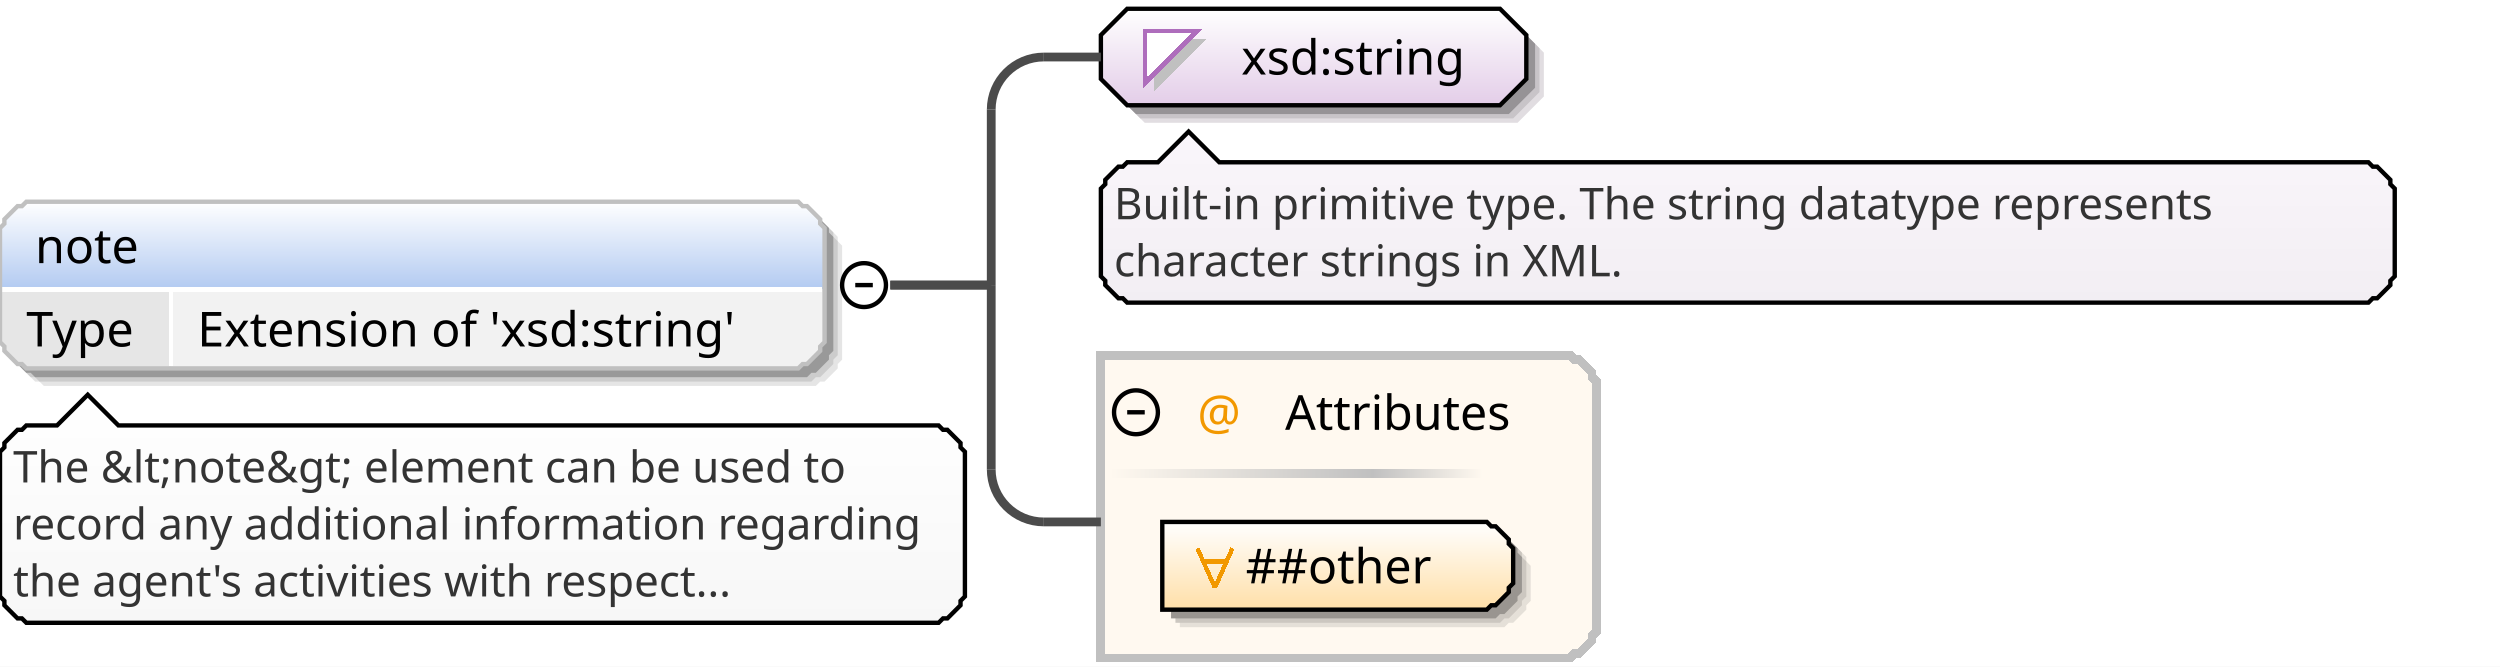
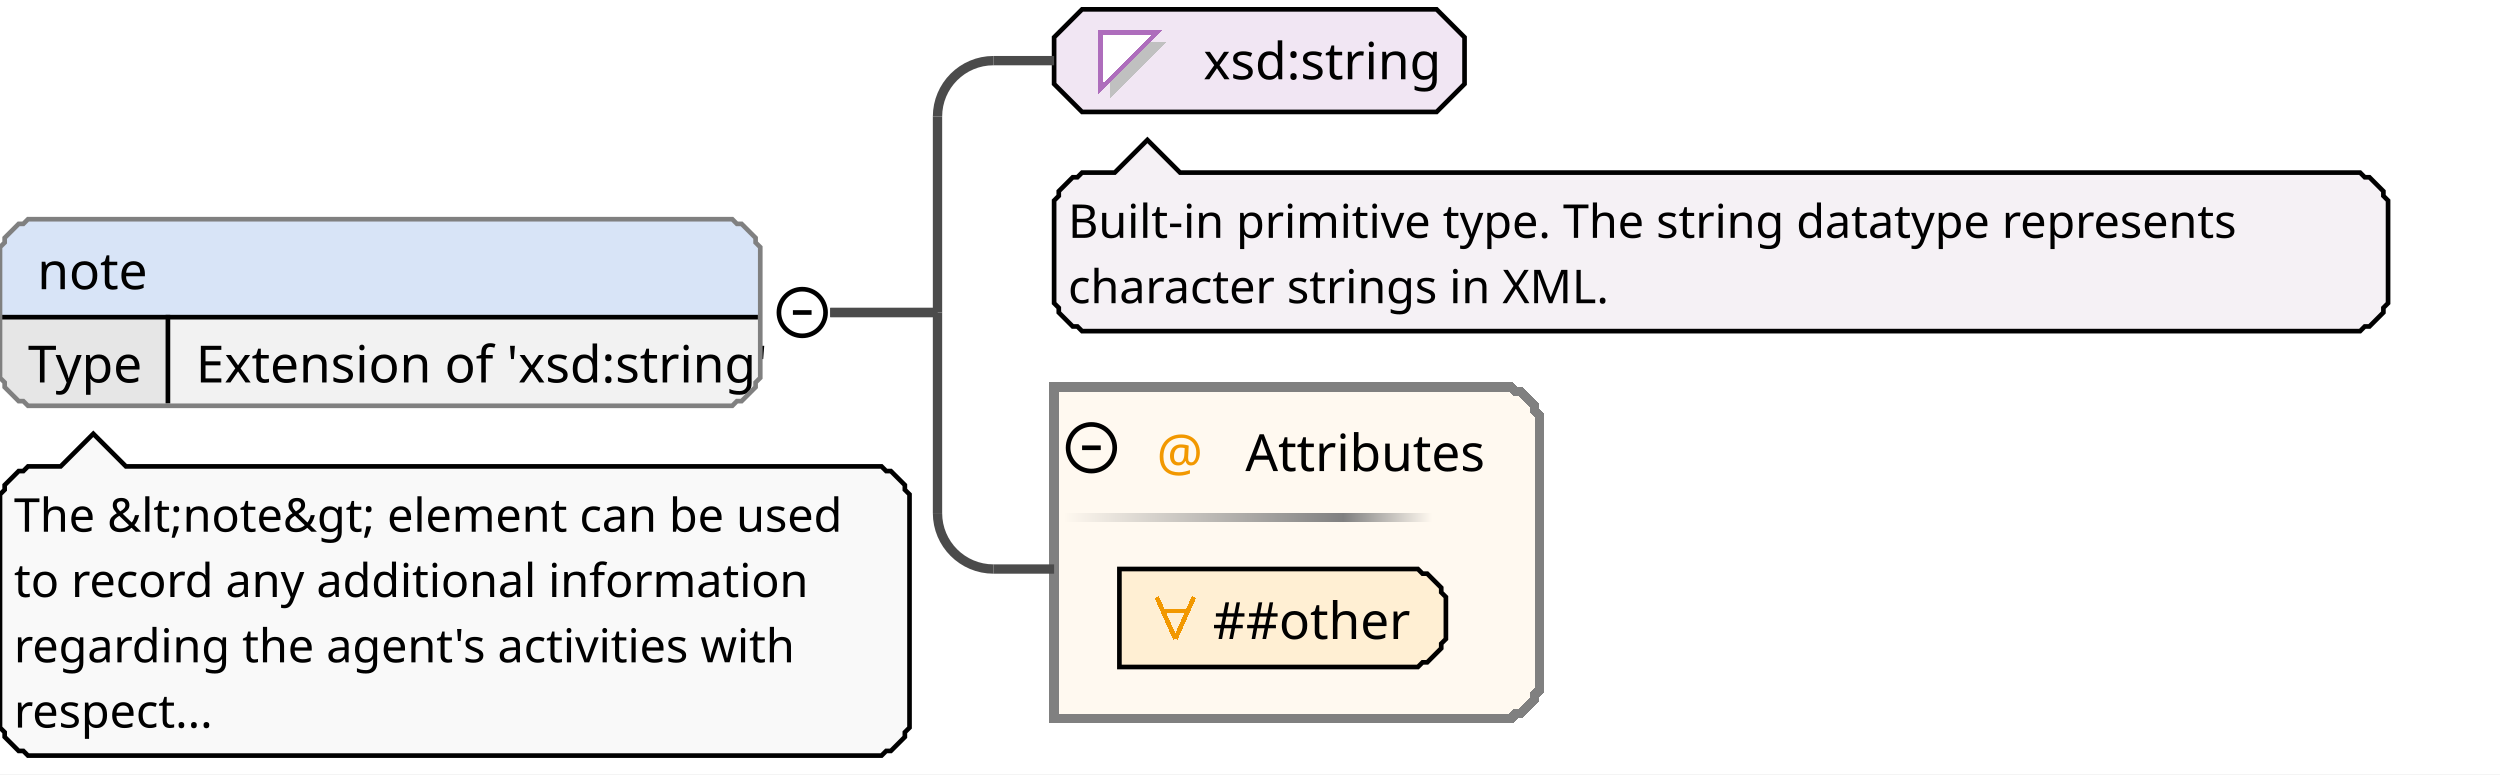
- <svg xmlns="http://www.w3.org/2000/svg" color-interpolation="auto" color-rendering="auto" fill="black" fill-opacity="1" font-family="'Dialog'" font-size="12px" font-style="normal" font-weight="normal" height="152" image-rendering="auto" shape-rendering="auto" stroke="black" stroke-dasharray="none" stroke-dashoffset="0" stroke-linecap="square" stroke-linejoin="miter" stroke-miterlimit="10" stroke-opacity="1" stroke-width="1" text-rendering="auto" width="570">
+ <svg xmlns="http://www.w3.org/2000/svg" color-interpolation="auto" color-rendering="auto" fill="black" fill-opacity="1" font-family="'Dialog'" font-size="12px" font-style="normal" font-weight="normal" height="166" image-rendering="auto" shape-rendering="auto" stroke="black" stroke-dasharray="none" stroke-dashoffset="0" stroke-linecap="square" stroke-linejoin="miter" stroke-miterlimit="10" stroke-opacity="1" stroke-width="1" text-rendering="auto" width="536">
  <defs id="genericDefs" />
  <g>
    <defs id="defs1">
-       <linearGradient gradientUnits="userSpaceOnUse" id="linearGradient1" spreadMethod="pad" x1="0" x2="0" y1="46" y2="66">
-         <stop offset="0%" stop-color="white" stop-opacity="1" />
-         <stop offset="100%" stop-color="rgb(178,202,241)" stop-opacity="1" />
-       </linearGradient>
-       <linearGradient gradientUnits="userSpaceOnUse" id="linearGradient2" spreadMethod="pad" x1="251" x2="251" y1="2" y2="24">
-         <stop offset="0%" stop-color="white" stop-opacity="1" />
-         <stop offset="100%" stop-color="rgb(227,205,232)" stop-opacity="1" />
-       </linearGradient>
-       <linearGradient gradientUnits="userSpaceOnUse" id="linearGradient3" spreadMethod="pad" x1="251" x2="251" y1="30" y2="69">
-         <stop offset="0%" stop-color="rgb(250,246,251)" stop-opacity="1" />
-         <stop offset="100%" stop-color="rgb(242,238,243)" stop-opacity="1" />
-       </linearGradient>
-       <linearGradient gradientUnits="userSpaceOnUse" id="linearGradient4" spreadMethod="pad" x1="313" x2="338" y1="107" y2="107">
-         <stop offset="0%" stop-color="silver" stop-opacity="1" />
+       <linearGradient gradientUnits="userSpaceOnUse" id="linearGradient1" spreadMethod="pad" x1="288" x2="307" y1="110" y2="110">
+         <stop offset="0%" stop-color="gray" stop-opacity="1" />
        <stop offset="100%" stop-color="rgb(255,249,240)" stop-opacity="1" />
      </linearGradient>
-       <linearGradient gradientUnits="userSpaceOnUse" id="linearGradient5" spreadMethod="pad" x1="253" x2="313" y1="107" y2="107">
+       <linearGradient gradientUnits="userSpaceOnUse" id="linearGradient2" spreadMethod="pad" x1="228" x2="288" y1="110" y2="110">
        <stop offset="0%" stop-color="rgb(255,249,240)" stop-opacity="1" />
-         <stop offset="100%" stop-color="silver" stop-opacity="1" />
-       </linearGradient>
-       <linearGradient gradientUnits="userSpaceOnUse" id="linearGradient6" spreadMethod="pad" x1="265" x2="265" y1="119" y2="139">
-         <stop offset="0%" stop-color="white" stop-opacity="1" />
-         <stop offset="100%" stop-color="rgb(255,223,168)" stop-opacity="1" />
-       </linearGradient>
-       <linearGradient gradientUnits="userSpaceOnUse" id="linearGradient7" spreadMethod="pad" x1="0" x2="0" y1="90" y2="142">
-         <stop offset="0%" stop-color="white" stop-opacity="1" />
-         <stop offset="100%" stop-color="rgb(247,247,247)" stop-opacity="1" />
+         <stop offset="100%" stop-color="gray" stop-opacity="1" />
      </linearGradient>
      <clipPath clipPathUnits="userSpaceOnUse" id="clipPath1">
-         <path d="M0 0 L570 0 L570 152 L0 152 L0 0 Z" />
+         <path d="M0 0 L536 0 L536 166 L0 166 L0 0 Z" />
      </clipPath>
    </defs>
    <g fill="white" stroke="white">
-       <rect clip-path="url(#clipPath1)" height="152" stroke="none" width="570" x="0" y="0" />
+       <rect clip-path="url(#clipPath1)" height="166" stroke="none" width="536" x="0" y="0" />
    </g>
-     <g fill="rgb(229,229,229)" font-family="sans-serif" font-size="11px" stroke="rgb(229,229,229)" text-rendering="optimizeLegibility">
-       <polygon clip-path="url(#clipPath1)" points=" 4 56 5 55 5 54 6 53 7 52 8 51 9 51 10 50 186 50 187 51 188 51 189 52 190 53 191 54 191 55 192 56 192 82 191 83 191 84 190 85 189 86 188 87 187 87 186 88 10 88 9 87 8 87 7 86 6 85 5 84 5 83 4 82" stroke="none" />
-       <polygon clip-path="url(#clipPath1)" fill="rgb(204,204,204)" points=" 3 55 4 54 4 53 5 52 6 51 7 50 8 50 9 49 185 49 186 50 187 50 188 51 189 52 190 53 190 54 191 55 191 81 190 82 190 83 189 84 188 85 187 86 186 86 185 87 9 87 8 86 7 86 6 85 5 84 4 83 4 82 3 81" stroke="none" />
-       <polygon clip-path="url(#clipPath1)" fill="rgb(153,153,153)" points=" 2 54 3 53 3 52 4 51 5 50 6 49 7 49 8 48 184 48 185 49 186 49 187 50 188 51 189 52 189 53 190 54 190 80 189 81 189 82 188 83 187 84 186 85 185 85 184 86 8 86 7 85 6 85 5 84 4 83 3 82 3 81 2 80" stroke="none" />
+     <g fill="rgb(216,228,247)" font-family="sans-serif" font-size="11px" stroke="rgb(216,228,247)">
+       <polygon clip-path="url(#clipPath1)" points=" 0 53 1 52 1 51 2 50 3 49 4 48 5 48 6 47 157 47 158 48 159 48 160 49 161 50 162 51 162 52 163 53 163 68 162 68 162 68 161 68 160 68 159 68 158 68 157 68 6 68 5 68 4 68 3 68 2 68 1 68 1 68 0 68" stroke="none" />
+       <polygon clip-path="url(#clipPath1)" fill="rgb(230,230,230)" points=" 0 68 1 68 1 68 2 68 3 68 4 68 5 68 6 68 36 68 36 68 36 68 36 68 36 68 36 68 36 68 36 68 36 81 36 82 36 83 36 84 36 85 36 86 36 86 36 87 6 87 5 86 4 86 3 85 2 84 1 83 1 82 0 81" stroke="none" />
+       <polygon clip-path="url(#clipPath1)" fill="rgb(242,242,242)" points=" 36 68 36 68 36 68 36 68 36 68 36 68 36 68 36 68 157 68 158 68 159 68 160 68 161 68 162 68 162 68 163 68 163 81 162 82 162 83 161 84 160 85 159 86 158 86 157 87 36 87 36 86 36 86 36 85 36 84 36 83 36 82 36 81" stroke="none" />
+       <line clip-path="url(#clipPath1)" fill="none" stroke="black" x1="0" x2="162" y1="68" y2="68" />
+       <text clip-path="url(#clipPath1)" fill="black" stroke="none" x="6" xml:space="preserve" y="82">Type</text>
+       <text clip-path="url(#clipPath1)" fill="black" stroke="none" x="42" xml:space="preserve" y="82">Extension of 'xsd:string'</text>
+       <line clip-path="url(#clipPath1)" fill="none" stroke="black" x1="36" x2="36" y1="68" y2="86" />
    </g>
-     <g fill="url(#linearGradient1)" font-family="sans-serif" font-size="11px" shape-rendering="crispEdges" stroke="url(#linearGradient1)" text-rendering="geometricPrecision">
-       <polygon clip-path="url(#clipPath1)" points=" 0 52 1 51 1 50 2 49 3 48 4 47 5 47 6 46 182 46 183 47 184 47 185 48 186 49 187 50 187 51 188 52 188 66 187 66 187 66 186 66 185 66 184 66 183 66 182 66 6 66 5 66 4 66 3 66 2 66 1 66 1 66 0 66" stroke="none" />
-       <polygon clip-path="url(#clipPath1)" fill="rgb(230,230,230)" points=" 0 66 1 66 1 66 2 66 3 66 4 66 5 66 6 66 39 66 39 66 39 66 39 66 39 66 39 66 39 66 39 66 39 78 39 79 39 80 39 81 39 82 39 83 39 83 39 84 6 84 5 83 4 83 3 82 2 81 1 80 1 79 0 78" stroke="none" />
-       <polygon clip-path="url(#clipPath1)" fill="rgb(242,242,242)" points=" 39 66 39 66 39 66 39 66 39 66 39 66 39 66 39 66 182 66 183 66 184 66 185 66 186 66 187 66 187 66 188 66 188 78 187 79 187 80 186 81 185 82 184 83 183 83 182 84 39 84 39 83 39 83 39 82 39 81 39 80 39 79 39 78" stroke="none" />
-       <line clip-path="url(#clipPath1)" fill="none" stroke="white" x1="0" x2="187" y1="66" y2="66" />
-       <text clip-path="url(#clipPath1)" fill="black" stroke="none" x="6" xml:space="preserve" y="79">Type</text>
-       <text clip-path="url(#clipPath1)" fill="black" stroke="none" x="45" xml:space="preserve" y="79">Extension of 'xsd:string'</text>
-       <line clip-path="url(#clipPath1)" fill="none" stroke="white" x1="39" x2="39" y1="66" y2="83" />
-     </g>
-     <g fill="silver" font-family="sans-serif" font-size="11px" stroke="silver" stroke-linecap="butt" text-rendering="optimizeLegibility">
-       <polygon clip-path="url(#clipPath1)" fill="none" points=" 0 52 1 51 1 50 2 49 3 48 4 47 5 47 6 46 182 46 183 47 184 47 185 48 186 49 187 50 187 51 188 52 188 78 187 79 187 80 186 81 185 82 184 83 183 83 182 84 6 84 5 83 4 83 3 82 2 81 1 80 1 79 0 78" />
+     <g fill="gray" font-family="sans-serif" font-size="11px" stroke="gray" stroke-linecap="butt" text-rendering="optimizeLegibility">
+       <polygon clip-path="url(#clipPath1)" fill="none" points=" 0 53 1 52 1 51 2 50 3 49 4 48 5 48 6 47 157 47 158 48 159 48 160 49 161 50 162 51 162 52 163 53 163 81 162 82 162 83 161 84 160 85 159 86 158 86 157 87 6 87 5 86 4 86 3 85 2 84 1 83 1 82 0 81" />
    </g>
    <g font-family="sans-serif" font-size="11px" shape-rendering="crispEdges" stroke-linecap="butt" text-rendering="geometricPrecision">
-       <text clip-path="url(#clipPath1)" stroke="none" x="8" xml:space="preserve" y="60">note</text>
-       <circle clip-path="url(#clipPath1)" cx="197" cy="65" fill="none" r="5" shape-rendering="auto" text-rendering="optimizeLegibility" />
-       <line clip-path="url(#clipPath1)" fill="none" shape-rendering="auto" text-rendering="optimizeLegibility" x1="195" x2="199" y1="65" y2="65" />
+       <text clip-path="url(#clipPath1)" stroke="none" x="8" xml:space="preserve" y="62">note</text>
+       <circle clip-path="url(#clipPath1)" cx="172" cy="67" fill="none" r="5" shape-rendering="auto" text-rendering="optimizeLegibility" />
+       <line clip-path="url(#clipPath1)" fill="none" shape-rendering="auto" text-rendering="optimizeLegibility" x1="170" x2="174" y1="67" y2="67" />
+       <polygon clip-path="url(#clipPath1)" fill="rgb(241,230,243)" points=" 226 8 226 18 232 24 308 24 314 18 314 8 308 2 232 2" stroke="none" />
+       <polygon clip-path="url(#clipPath1)" fill="none" points=" 226 8 226 18 232 24 308 24 314 18 314 8 308 2 232 2" shape-rendering="auto" text-rendering="optimizeLegibility" />
+       <polygon clip-path="url(#clipPath1)" fill="silver" points=" 238 9 250 9 238 21" stroke="none" />
+       <polygon clip-path="url(#clipPath1)" fill="white" points=" 236 7 248 7 236 19" stroke="none" />
+       <polygon clip-path="url(#clipPath1)" fill="none" points=" 236 7 248 7 236 19" stroke="rgb(174,109,188)" />
+       <text clip-path="url(#clipPath1)" stroke="none" x="258" xml:space="preserve" y="17">xsd:string</text>
+       <polygon clip-path="url(#clipPath1)" fill="rgb(245,241,245)" points=" 226 43 227 42 227 41 228 40 229 39 230 38 231 38 232 37 239 37 246 30 253 37 506 37 507 38 508 38 509 39 510 40 511 41 511 42 512 43 512 65 511 66 511 67 510 68 509 69 508 70 507 70 506 71 232 71 231 70 230 70 229 69 228 68 227 67 227 66 226 65" stroke="none" />
+       <polygon clip-path="url(#clipPath1)" fill="none" points=" 226 43 227 42 227 41 228 40 229 39 230 38 231 38 232 37 239 37 246 30 253 37 506 37 507 38 508 38 509 39 510 40 511 41 511 42 512 43 512 65 511 66 511 67 510 68 509 69 508 70 507 70 506 71 232 71 231 70 230 70 229 69 228 68 227 67 227 66 226 65" shape-rendering="auto" text-rendering="optimizeLegibility" />
+       <text clip-path="url(#clipPath1)" font-size="10px" stroke="none" x="229" xml:space="preserve" y="51">Built-in primitive type. The string datatype represents </text>
+       <text clip-path="url(#clipPath1)" font-size="10px" stroke="none" x="229" xml:space="preserve" y="65">character strings in XML.</text>
+       <polygon clip-path="url(#clipPath1)" fill="rgb(255,249,240)" points=" 226 83 324 83 325 84 326 84 327 85 328 86 329 87 329 88 330 89 330 148 329 149 329 150 328 151 327 152 326 153 325 153 324 154 226 154" stroke="none" stroke-width="2" />
+       <polygon clip-path="url(#clipPath1)" fill="none" points=" 226 83 324 83 325 84 326 84 327 85 328 86 329 87 329 88 330 89 330 148 329 149 329 150 328 151 327 152 326 153 325 153 324 154 226 154" stroke="gray" stroke-width="2" />
+       <rect clip-path="url(#clipPath1)" fill="url(#linearGradient1)" height="2" stroke="none" stroke-width="2" width="19" x="288" y="110" />
+       <rect clip-path="url(#clipPath1)" fill="url(#linearGradient2)" height="2" stroke="none" stroke-width="2" width="60" x="228" y="110" />
+       <text clip-path="url(#clipPath1)" fill="rgb(242,152,0)" stroke="none" x="248" xml:space="preserve" y="101">@</text>
+       <text clip-path="url(#clipPath1)" stroke="none" x="267" xml:space="preserve" y="101">Attributes</text>
+       <circle clip-path="url(#clipPath1)" cx="234" cy="96" fill="none" r="5" shape-rendering="auto" text-rendering="optimizeLegibility" />
+       <line clip-path="url(#clipPath1)" fill="none" shape-rendering="auto" text-rendering="optimizeLegibility" x1="232" x2="236" y1="96" y2="96" />
+       <polygon clip-path="url(#clipPath1)" fill="rgb(255,239,211)" points=" 240 122 304 122 305 123 306 123 307 124 308 125 309 126 309 127 310 128 310 137 309 138 309 139 308 140 307 141 306 142 305 142 304 143 240 143" stroke="none" />
+       <polygon clip-path="url(#clipPath1)" fill="none" points=" 240 122 304 122 305 123 306 123 307 124 308 125 309 126 309 127 310 128 310 137 309 138 309 139 308 140 307 141 306 142 305 142 304 143 240 143" shape-rendering="auto" text-rendering="optimizeLegibility" />
+       <line clip-path="url(#clipPath1)" fill="none" stroke="rgb(242,152,0)" x1="248" x2="252" y1="128" y2="137" />
+       <line clip-path="url(#clipPath1)" fill="none" stroke="rgb(242,152,0)" x1="252" x2="256" y1="137" y2="128" />
+       <line clip-path="url(#clipPath1)" fill="none" stroke="rgb(242,152,0)" x1="249" x2="255" y1="131" y2="131" />
+       <text clip-path="url(#clipPath1)" stroke="none" x="260" xml:space="preserve" y="137">##other</text>
    </g>
-     <g fill="rgb(225,221,225)" font-family="sans-serif" font-size="11px" stroke="rgb(225,221,225)" stroke-linecap="butt" text-rendering="optimizeLegibility">
-       <polygon clip-path="url(#clipPath1)" points=" 255 12 255 22 261 28 346 28 352 22 352 12 346 6 261 6" stroke="none" />
-       <polygon clip-path="url(#clipPath1)" fill="rgb(200,196,200)" points=" 254 11 254 21 260 27 345 27 351 21 351 11 345 5 260 5" stroke="none" />
-       <polygon clip-path="url(#clipPath1)" fill="rgb(150,147,150)" points=" 253 10 253 20 259 26 344 26 350 20 350 10 344 4 259 4" stroke="none" />
+     <g fill="rgb(75,75,75)" font-family="sans-serif" font-size="11px" stroke="rgb(75,75,75)" stroke-linecap="butt" stroke-width="2" text-rendering="optimizeLegibility">
+       <line clip-path="url(#clipPath1)" fill="none" x1="178" x2="201" y1="67" y2="67" />
+       <line clip-path="url(#clipPath1)" fill="none" x1="201" x2="201" y1="25" y2="67" />
+       <line clip-path="url(#clipPath1)" fill="none" x1="213" x2="226" y1="13" y2="13" />
+       <path clip-path="url(#clipPath1)" d="M201 25 A12 12 0 0 1 213 13" fill="none" />
+       <line clip-path="url(#clipPath1)" fill="none" x1="178" x2="201" y1="67" y2="67" />
+       <line clip-path="url(#clipPath1)" fill="none" x1="201" x2="201" y1="67" y2="110" />
+       <line clip-path="url(#clipPath1)" fill="none" x1="213" x2="226" y1="122" y2="122" />
+       <path clip-path="url(#clipPath1)" d="M201 110 A12 12 0 0 0 213 122" fill="none" />
    </g>
-     <g fill="url(#linearGradient2)" font-family="sans-serif" font-size="11px" shape-rendering="crispEdges" stroke="url(#linearGradient2)" stroke-linecap="butt" text-rendering="geometricPrecision">
-       <polygon clip-path="url(#clipPath1)" points=" 251 8 251 18 257 24 342 24 348 18 348 8 342 2 257 2" stroke="none" />
+     <g fill="rgb(249,249,249)" font-family="sans-serif" font-size="11px" shape-rendering="crispEdges" stroke="rgb(249,249,249)" stroke-linecap="butt" text-rendering="geometricPrecision">
+       <polygon clip-path="url(#clipPath1)" points=" 0 106 1 105 1 104 2 103 3 102 4 101 5 101 6 100 13 100 20 93 27 100 189 100 190 101 191 101 192 102 193 103 194 104 194 105 195 106 195 156 194 157 194 158 193 159 192 160 191 161 190 161 189 162 6 162 5 161 4 161 3 160 2 159 1 158 1 157 0 156" stroke="none" />
    </g>
    <g font-family="sans-serif" font-size="11px" stroke-linecap="butt" text-rendering="optimizeLegibility">
-       <polygon clip-path="url(#clipPath1)" fill="none" points=" 251 8 251 18 257 24 342 24 348 18 348 8 342 2 257 2" />
-     </g>
-     <g fill="silver" font-family="sans-serif" font-size="11px" shape-rendering="crispEdges" stroke="silver" stroke-linecap="butt" text-rendering="geometricPrecision">
-       <polygon clip-path="url(#clipPath1)" points=" 263 9 275 9 263 21" stroke="none" />
-       <polygon clip-path="url(#clipPath1)" fill="white" points=" 261 7 273 7 261 19" stroke="none" />
-       <polygon clip-path="url(#clipPath1)" fill="none" points=" 261 7 273 7 261 19" stroke="rgb(174,109,188)" />
-       <text clip-path="url(#clipPath1)" fill="black" stroke="none" x="283" xml:space="preserve" y="17">xsd:string</text>
-       <polygon clip-path="url(#clipPath1)" fill="url(#linearGradient3)" points=" 251 43 252 42 252 41 253 40 254 39 255 38 256 38 257 37 264 37 271 30 278 37 540 37 541 38 542 38 543 39 544 40 545 41 545 42 546 43 546 63 545 64 545 65 544 66 543 67 542 68 541 68 540 69 257 69 256 68 255 68 254 67 253 66 252 65 252 64 251 63" stroke="none" />
-     </g>
-     <g font-family="sans-serif" font-size="11px" stroke-linecap="butt" text-rendering="optimizeLegibility">
-       <polygon clip-path="url(#clipPath1)" fill="none" points=" 251 43 252 42 252 41 253 40 254 39 255 38 256 38 257 37 264 37 271 30 278 37 540 37 541 38 542 38 543 39 544 40 545 41 545 42 546 43 546 63 545 64 545 65 544 66 543 67 542 68 541 68 540 69 257 69 256 68 255 68 254 67 253 66 252 65 252 64 251 63" />
-     </g>
-     <g fill="rgb(51,51,51)" font-family="sans-serif" font-size="10px" shape-rendering="crispEdges" stroke="rgb(51,51,51)" stroke-linecap="butt" text-rendering="geometricPrecision">
-       <text clip-path="url(#clipPath1)" stroke="none" x="254" xml:space="preserve" y="50">Built-in primitive type. The string datatype represents </text>
-       <text clip-path="url(#clipPath1)" stroke="none" x="254" xml:space="preserve" y="63">character strings in XML.</text>
-     </g>
-     <g fill="rgb(255,249,240)" font-family="sans-serif" font-size="11px" shape-rendering="crispEdges" stroke="rgb(255,249,240)" stroke-linecap="butt" stroke-width="2" text-rendering="geometricPrecision">
-       <polygon clip-path="url(#clipPath1)" points=" 251 81 358 81 359 82 360 82 361 83 362 84 363 85 363 86 364 87 364 144 363 145 363 146 362 147 361 148 360 149 359 149 358 150 251 150" stroke="none" />
-       <polygon clip-path="url(#clipPath1)" fill="none" points=" 251 81 358 81 359 82 360 82 361 83 362 84 363 85 363 86 364 87 364 144 363 145 363 146 362 147 361 148 360 149 359 149 358 150 251 150" stroke="silver" />
-       <rect clip-path="url(#clipPath1)" fill="url(#linearGradient4)" height="2" stroke="none" width="25" x="313" y="107" />
-       <rect clip-path="url(#clipPath1)" fill="url(#linearGradient5)" height="2" stroke="none" width="60" x="253" y="107" />
-       <text clip-path="url(#clipPath1)" fill="rgb(242,152,0)" stroke="none" stroke-width="1" x="273" xml:space="preserve" y="98">@</text>
-       <text clip-path="url(#clipPath1)" fill="black" stroke="none" stroke-width="1" x="293" xml:space="preserve" y="98">Attributes</text>
-     </g>
-     <g font-family="sans-serif" font-size="11px" stroke-linecap="butt" text-rendering="optimizeLegibility">
-       <circle clip-path="url(#clipPath1)" cx="259" cy="94" fill="none" r="5" />
-       <line clip-path="url(#clipPath1)" fill="none" x1="257" x2="261" y1="94" y2="94" />
-       <polygon clip-path="url(#clipPath1)" fill="rgb(229,224,216)" points=" 269 123 343 123 344 124 345 124 346 125 347 126 348 127 348 128 349 129 349 137 348 138 348 139 347 140 346 141 345 142 344 142 343 143 269 143" stroke="none" />
-       <polygon clip-path="url(#clipPath1)" fill="rgb(204,199,192)" points=" 268 122 342 122 343 123 344 123 345 124 346 125 347 126 347 127 348 128 348 136 347 137 347 138 346 139 345 140 344 141 343 141 342 142 268 142" stroke="none" />
-       <polygon clip-path="url(#clipPath1)" fill="rgb(153,149,144)" points=" 267 121 341 121 342 122 343 122 344 123 345 124 346 125 346 126 347 127 347 135 346 136 346 137 345 138 344 139 343 140 342 140 341 141 267 141" stroke="none" />
-     </g>
-     <g fill="url(#linearGradient6)" font-family="sans-serif" font-size="11px" shape-rendering="crispEdges" stroke="url(#linearGradient6)" stroke-linecap="butt" text-rendering="geometricPrecision">
-       <polygon clip-path="url(#clipPath1)" points=" 265 119 339 119 340 120 341 120 342 121 343 122 344 123 344 124 345 125 345 133 344 134 344 135 343 136 342 137 341 138 340 138 339 139 265 139" stroke="none" />
-     </g>
-     <g font-family="sans-serif" font-size="11px" stroke-linecap="butt" text-rendering="optimizeLegibility">
-       <polygon clip-path="url(#clipPath1)" fill="none" points=" 265 119 339 119 340 120 341 120 342 121 343 122 344 123 344 124 345 125 345 133 344 134 344 135 343 136 342 137 341 138 340 138 339 139 265 139" />
-     </g>
-     <g fill="rgb(242,152,0)" font-family="sans-serif" font-size="11px" shape-rendering="crispEdges" stroke="rgb(242,152,0)" stroke-linecap="butt" text-rendering="geometricPrecision">
-       <line clip-path="url(#clipPath1)" fill="none" x1="273" x2="277" y1="125" y2="134" />
-       <line clip-path="url(#clipPath1)" fill="none" x1="277" x2="281" y1="134" y2="125" />
-       <line clip-path="url(#clipPath1)" fill="none" x1="274" x2="280" y1="128" y2="128" />
-       <text clip-path="url(#clipPath1)" fill="black" stroke="none" x="284" xml:space="preserve" y="133">##other</text>
-     </g>
-     <g fill="rgb(75,75,75)" font-family="sans-serif" font-size="11px" stroke="rgb(75,75,75)" stroke-linecap="butt" stroke-width="2" text-rendering="optimizeLegibility">
-       <line clip-path="url(#clipPath1)" fill="none" x1="203" x2="226" y1="65" y2="65" />
-       <line clip-path="url(#clipPath1)" fill="none" x1="226" x2="226" y1="25" y2="65" />
-       <line clip-path="url(#clipPath1)" fill="none" x1="238" x2="251" y1="13" y2="13" />
-       <path clip-path="url(#clipPath1)" d="M226 25 A12 12 0 0 1 238 13" fill="none" />
-       <line clip-path="url(#clipPath1)" fill="none" x1="203" x2="226" y1="65" y2="65" />
-       <line clip-path="url(#clipPath1)" fill="none" x1="226" x2="226" y1="65" y2="107" />
-       <line clip-path="url(#clipPath1)" fill="none" x1="238" x2="251" y1="119" y2="119" />
-       <path clip-path="url(#clipPath1)" d="M226 107 A12 12 0 0 0 238 119" fill="none" />
-     </g>
-     <g fill="url(#linearGradient7)" font-family="sans-serif" font-size="11px" shape-rendering="crispEdges" stroke="url(#linearGradient7)" stroke-linecap="butt" text-rendering="geometricPrecision">
-       <polygon clip-path="url(#clipPath1)" points=" 0 103 1 102 1 101 2 100 3 99 4 98 5 98 6 97 13 97 20 90 27 97 214 97 215 98 216 98 217 99 218 100 219 101 219 102 220 103 220 136 219 137 219 138 218 139 217 140 216 141 215 141 214 142 6 142 5 141 4 141 3 140 2 139 1 138 1 137 0 136" stroke="none" />
-     </g>
-     <g font-family="sans-serif" font-size="11px" stroke-linecap="butt" text-rendering="optimizeLegibility">
-       <polygon clip-path="url(#clipPath1)" fill="none" points=" 0 103 1 102 1 101 2 100 3 99 4 98 5 98 6 97 13 97 20 90 27 97 214 97 215 98 216 98 217 99 218 100 219 101 219 102 220 103 220 136 219 137 219 138 218 139 217 140 216 141 215 141 214 142 6 142 5 141 4 141 3 140 2 139 1 138 1 137 0 136" />
-     </g>
-     <g fill="rgb(51,51,51)" font-family="sans-serif" font-size="10px" shape-rendering="crispEdges" stroke="rgb(51,51,51)" stroke-linecap="butt" text-rendering="geometricPrecision">
-       <text clip-path="url(#clipPath1)" stroke="none" x="3" xml:space="preserve" y="110">The &amp;lt;note&amp;gt; element can be used to </text>
-       <text clip-path="url(#clipPath1)" stroke="none" x="3" xml:space="preserve" y="123">record any additional information regarding </text>
-       <text clip-path="url(#clipPath1)" stroke="none" x="3" xml:space="preserve" y="136">the agent's activities with respect...</text>
+       <polygon clip-path="url(#clipPath1)" fill="none" points=" 0 106 1 105 1 104 2 103 3 102 4 101 5 101 6 100 13 100 20 93 27 100 189 100 190 101 191 101 192 102 193 103 194 104 194 105 195 106 195 156 194 157 194 158 193 159 192 160 191 161 190 161 189 162 6 162 5 161 4 161 3 160 2 159 1 158 1 157 0 156" />
+       <text clip-path="url(#clipPath1)" font-size="10px" shape-rendering="crispEdges" stroke="none" text-rendering="geometricPrecision" x="3" xml:space="preserve" y="114">The &amp;lt;note&amp;gt; element can be used </text>
+       <text clip-path="url(#clipPath1)" font-size="10px" shape-rendering="crispEdges" stroke="none" text-rendering="geometricPrecision" x="3" xml:space="preserve" y="128">to record any additional information </text>
+       <text clip-path="url(#clipPath1)" font-size="10px" shape-rendering="crispEdges" stroke="none" text-rendering="geometricPrecision" x="3" xml:space="preserve" y="142">regarding the agent's activities with </text>
+       <text clip-path="url(#clipPath1)" font-size="10px" shape-rendering="crispEdges" stroke="none" text-rendering="geometricPrecision" x="3" xml:space="preserve" y="156">respect...</text>
    </g>
  </g>
</svg>
